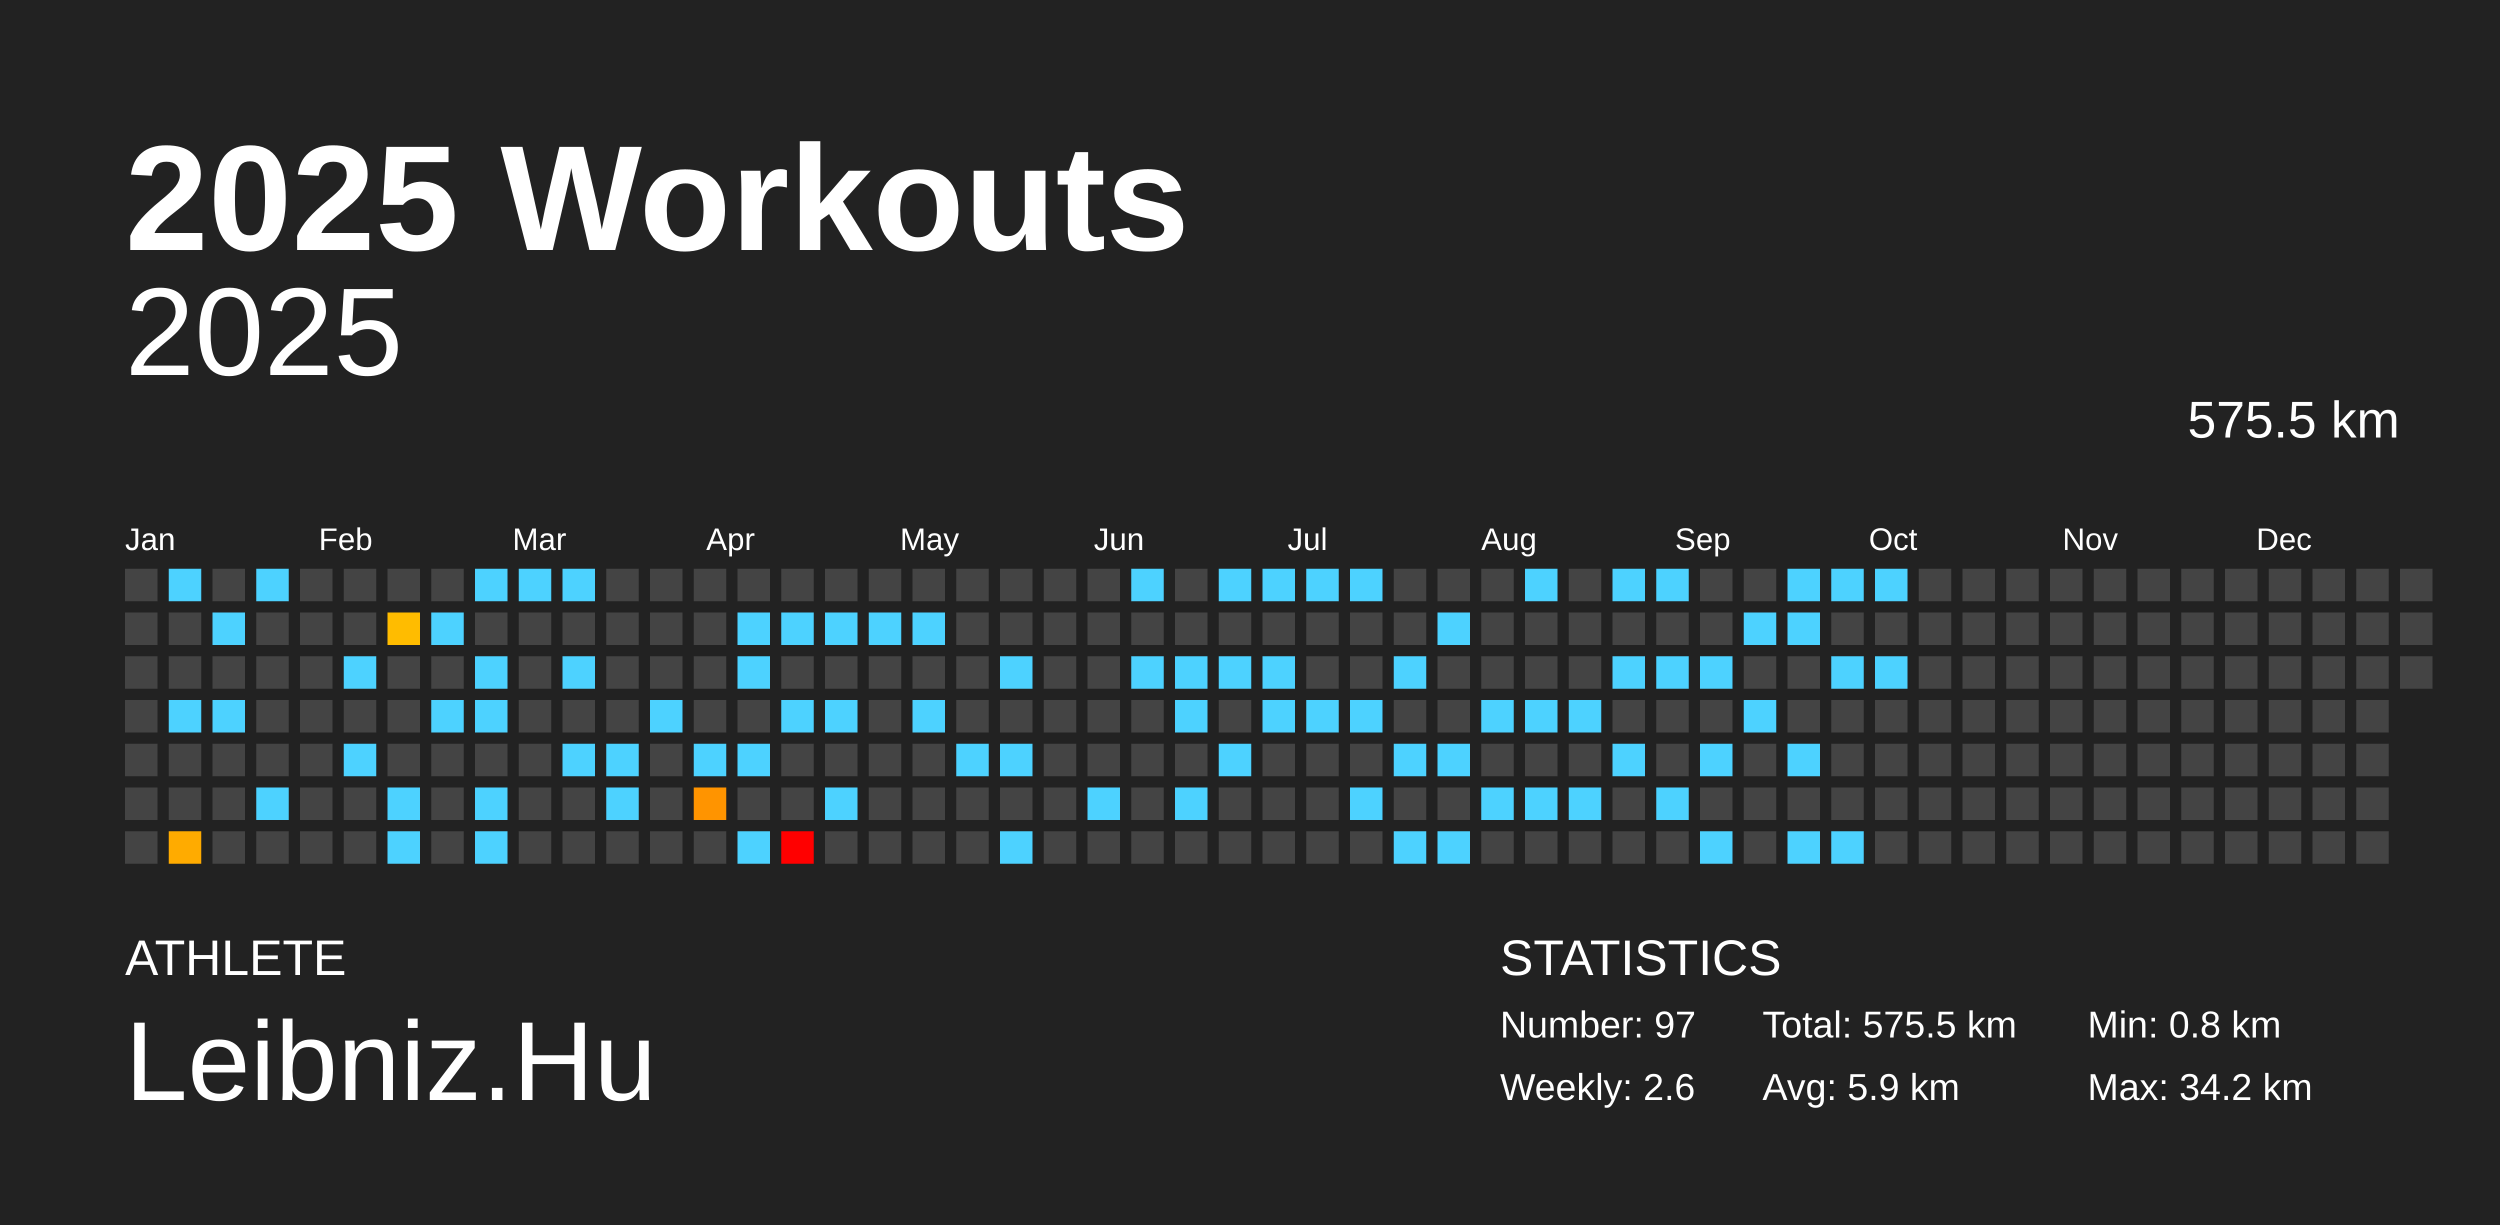
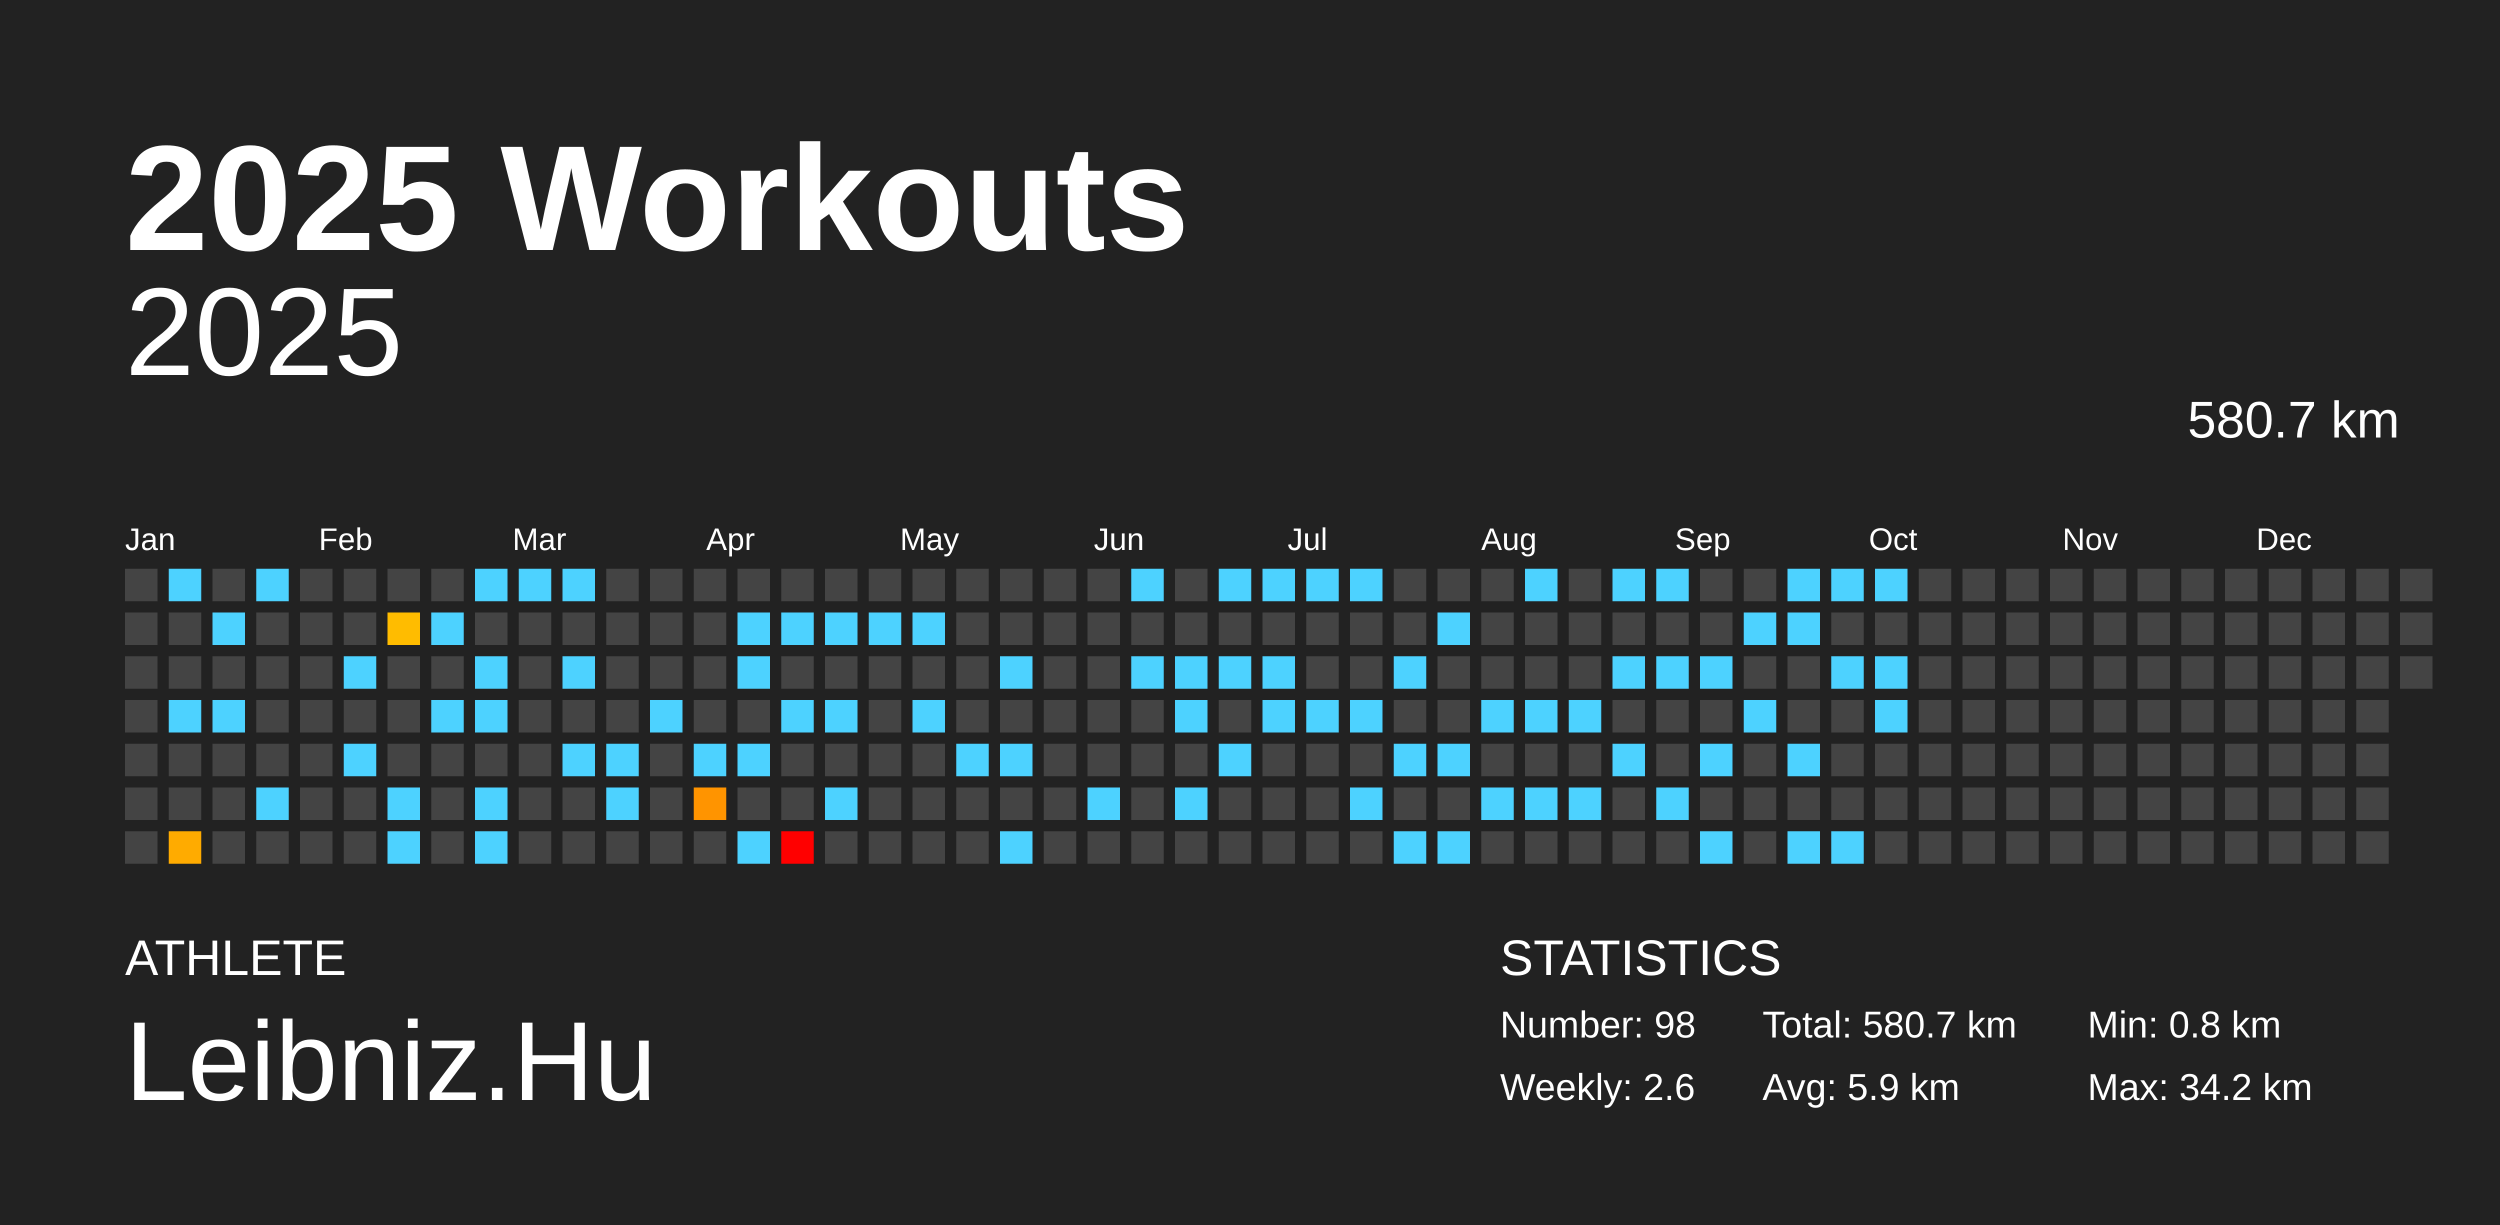
<svg xmlns="http://www.w3.org/2000/svg" baseProfile="full" height="98mm" version="1.1" viewBox="0,0,200,98" width="200mm">
  <defs />
  <rect fill="#222222" height="98" width="200" x="0" y="0" />
  <text fill="#FFFFFF" style="font-size:12px; font-family:Arial; font-weight:bold;" x="10" y="20">2025 Workouts</text>
  <text fill="#FFFFFF" style="font-size:4px; font-family:Arial" x="10" y="78">ATHLETE</text>
  <text fill="#FFFFFF" style="font-size:9px; font-family:Arial" x="10" y="88">Leibniz.Hu</text>
  <text fill="#FFFFFF" style="font-size:4px; font-family:Arial" x="120" y="78">STATISTICS</text>
-   <text fill="#FFFFFF" style="font-size:3px; font-family:Arial" x="120" y="83">Number: 97</text>
+   <text fill="#FFFFFF" style="font-size:3px; font-family:Arial" x="120" y="83">Number: 98</text>
  <text fill="#FFFFFF" style="font-size:3px; font-family:Arial" x="120" y="88">Weekly: 2.6</text>
-   <text fill="#FFFFFF" style="font-size:3px; font-family:Arial" x="141" y="83">Total: 575.5 km</text>
+   <text fill="#FFFFFF" style="font-size:3px; font-family:Arial" x="141" y="83">Total: 580.7 km</text>
  <text fill="#FFFFFF" style="font-size:3px; font-family:Arial" x="141" y="88">Avg: 5.9 km</text>
  <text fill="#FFFFFF" style="font-size:3px; font-family:Arial" x="167" y="83">Min: 0.8 km</text>
  <text fill="#FFFFFF" style="font-size:3px; font-family:Arial" x="167" y="88">Max: 34.2 km</text>
  <text alignment-baseline="hanging" fill="#FFFFFF" style="font-size:10.0px; font-family:Arial;" x="10" y="30">2025</text>
-   <text alignment-baseline="hanging" fill="#FFFFFF" style="font-size:4.125px; font-family:Arial;" x="175" y="35">575.5 km</text>
+   <text alignment-baseline="hanging" fill="#FFFFFF" style="font-size:4.125px; font-family:Arial;" x="175" y="35">580.7 km</text>
  <text fill="#FFFFFF" style="font-size:2.5px; font-family:Arial" x="10.0" y="44">Jan</text>
  <text fill="#FFFFFF" style="font-size:2.5px; font-family:Arial" x="25.5" y="44">Feb</text>
  <text fill="#FFFFFF" style="font-size:2.5px; font-family:Arial" x="41.0" y="44">Mar</text>
  <text fill="#FFFFFF" style="font-size:2.5px; font-family:Arial" x="56.5" y="44">Apr</text>
  <text fill="#FFFFFF" style="font-size:2.5px; font-family:Arial" x="72.0" y="44">May</text>
  <text fill="#FFFFFF" style="font-size:2.5px; font-family:Arial" x="87.5" y="44">Jun</text>
  <text fill="#FFFFFF" style="font-size:2.5px; font-family:Arial" x="103.0" y="44">Jul</text>
  <text fill="#FFFFFF" style="font-size:2.5px; font-family:Arial" x="118.5" y="44">Aug</text>
  <text fill="#FFFFFF" style="font-size:2.5px; font-family:Arial" x="134.0" y="44">Sep</text>
  <text fill="#FFFFFF" style="font-size:2.5px; font-family:Arial" x="149.5" y="44">Oct</text>
  <text fill="#FFFFFF" style="font-size:2.5px; font-family:Arial" x="165.0" y="44">Nov</text>
  <text fill="#FFFFFF" style="font-size:2.5px; font-family:Arial" x="180.5" y="44">Dec</text>
  <rect fill="#444444" height="2.6" width="2.6" x="10.0" y="45.5" />
  <rect fill="#444444" height="2.6" width="2.6" x="10.0" y="49.0" />
  <rect fill="#444444" height="2.6" width="2.6" x="10.0" y="52.5" />
  <rect fill="#444444" height="2.6" width="2.6" x="10.0" y="56.0" />
  <rect fill="#444444" height="2.6" width="2.6" x="10.0" y="59.5" />
  <rect fill="#444444" height="2.6" width="2.6" x="10.0" y="63.0" />
  <rect fill="#444444" height="2.6" width="2.6" x="10.0" y="66.5" />
  <rect fill="#4dd2ff" height="2.6" width="2.6" x="13.5" y="45.5" />
  <rect fill="#444444" height="2.6" width="2.6" x="13.5" y="49.0" />
  <rect fill="#444444" height="2.6" width="2.6" x="13.5" y="52.5" />
  <rect fill="#4dd2ff" height="2.6" width="2.6" x="13.5" y="56.0" />
  <rect fill="#444444" height="2.6" width="2.6" x="13.5" y="59.5" />
  <rect fill="#444444" height="2.6" width="2.6" x="13.5" y="63.0" />
  <rect fill="#ffab00" height="2.6" width="2.6" x="13.5" y="66.5" />
  <rect fill="#444444" height="2.6" width="2.6" x="17.0" y="45.5" />
  <rect fill="#4dd2ff" height="2.6" width="2.6" x="17.0" y="49.0" />
  <rect fill="#444444" height="2.6" width="2.6" x="17.0" y="52.5" />
  <rect fill="#4dd2ff" height="2.6" width="2.6" x="17.0" y="56.0" />
  <rect fill="#444444" height="2.6" width="2.6" x="17.0" y="59.5" />
  <rect fill="#444444" height="2.6" width="2.6" x="17.0" y="63.0" />
  <rect fill="#444444" height="2.6" width="2.6" x="17.0" y="66.5" />
  <rect fill="#4dd2ff" height="2.6" width="2.6" x="20.5" y="45.5" />
  <rect fill="#444444" height="2.6" width="2.6" x="20.5" y="49.0" />
  <rect fill="#444444" height="2.6" width="2.6" x="20.5" y="52.5" />
  <rect fill="#444444" height="2.6" width="2.6" x="20.5" y="56.0" />
  <rect fill="#444444" height="2.6" width="2.6" x="20.5" y="59.5" />
  <rect fill="#4dd2ff" height="2.6" width="2.6" x="20.5" y="63.0" />
  <rect fill="#444444" height="2.6" width="2.6" x="20.5" y="66.5" />
  <rect fill="#444444" height="2.6" width="2.6" x="24.0" y="45.5" />
  <rect fill="#444444" height="2.6" width="2.6" x="24.0" y="49.0" />
  <rect fill="#444444" height="2.6" width="2.6" x="24.0" y="52.5" />
  <rect fill="#444444" height="2.6" width="2.6" x="24.0" y="56.0" />
  <rect fill="#444444" height="2.6" width="2.6" x="24.0" y="59.5" />
  <rect fill="#444444" height="2.6" width="2.6" x="24.0" y="63.0" />
  <rect fill="#444444" height="2.6" width="2.6" x="24.0" y="66.5" />
  <rect fill="#444444" height="2.6" width="2.6" x="27.5" y="45.5" />
  <rect fill="#444444" height="2.6" width="2.6" x="27.5" y="49.0" />
  <rect fill="#4dd2ff" height="2.6" width="2.6" x="27.5" y="52.5" />
  <rect fill="#444444" height="2.6" width="2.6" x="27.5" y="56.0" />
  <rect fill="#4dd2ff" height="2.6" width="2.6" x="27.5" y="59.5" />
  <rect fill="#444444" height="2.6" width="2.6" x="27.5" y="63.0" />
  <rect fill="#444444" height="2.6" width="2.6" x="27.5" y="66.5" />
  <rect fill="#444444" height="2.6" width="2.6" x="31.0" y="45.5" />
  <rect fill="#ffbc00" height="2.6" width="2.6" x="31.0" y="49.0" />
  <rect fill="#444444" height="2.6" width="2.6" x="31.0" y="52.5" />
  <rect fill="#444444" height="2.6" width="2.6" x="31.0" y="56.0" />
  <rect fill="#444444" height="2.6" width="2.6" x="31.0" y="59.5" />
  <rect fill="#4dd2ff" height="2.6" width="2.6" x="31.0" y="63.0" />
  <rect fill="#4dd2ff" height="2.6" width="2.6" x="31.0" y="66.5" />
  <rect fill="#444444" height="2.6" width="2.6" x="34.5" y="45.5" />
  <rect fill="#4dd2ff" height="2.6" width="2.6" x="34.5" y="49.0" />
  <rect fill="#444444" height="2.6" width="2.6" x="34.5" y="52.5" />
  <rect fill="#4dd2ff" height="2.6" width="2.6" x="34.5" y="56.0" />
  <rect fill="#444444" height="2.6" width="2.6" x="34.5" y="59.5" />
  <rect fill="#444444" height="2.6" width="2.6" x="34.5" y="63.0" />
  <rect fill="#444444" height="2.6" width="2.6" x="34.5" y="66.5" />
  <rect fill="#4dd2ff" height="2.6" width="2.6" x="38.0" y="45.5" />
  <rect fill="#444444" height="2.6" width="2.6" x="38.0" y="49.0" />
  <rect fill="#4dd2ff" height="2.6" width="2.6" x="38.0" y="52.5" />
  <rect fill="#4dd2ff" height="2.6" width="2.6" x="38.0" y="56.0" />
  <rect fill="#444444" height="2.6" width="2.6" x="38.0" y="59.5" />
  <rect fill="#4dd2ff" height="2.6" width="2.6" x="38.0" y="63.0" />
  <rect fill="#4dd2ff" height="2.6" width="2.6" x="38.0" y="66.5" />
  <rect fill="#4dd2ff" height="2.6" width="2.6" x="41.5" y="45.5" />
  <rect fill="#444444" height="2.6" width="2.6" x="41.5" y="49.0" />
  <rect fill="#444444" height="2.6" width="2.6" x="41.5" y="52.5" />
  <rect fill="#444444" height="2.6" width="2.6" x="41.5" y="56.0" />
  <rect fill="#444444" height="2.6" width="2.6" x="41.5" y="59.5" />
  <rect fill="#444444" height="2.6" width="2.6" x="41.5" y="63.0" />
  <rect fill="#444444" height="2.6" width="2.6" x="41.5" y="66.5" />
  <rect fill="#4dd2ff" height="2.6" width="2.6" x="45.0" y="45.5" />
  <rect fill="#444444" height="2.6" width="2.6" x="45.0" y="49.0" />
  <rect fill="#4dd2ff" height="2.6" width="2.6" x="45.0" y="52.5" />
  <rect fill="#444444" height="2.6" width="2.6" x="45.0" y="56.0" />
  <rect fill="#4dd2ff" height="2.6" width="2.6" x="45.0" y="59.5" />
  <rect fill="#444444" height="2.6" width="2.6" x="45.0" y="63.0" />
  <rect fill="#444444" height="2.6" width="2.6" x="45.0" y="66.5" />
  <rect fill="#444444" height="2.6" width="2.6" x="48.5" y="45.5" />
  <rect fill="#444444" height="2.6" width="2.6" x="48.5" y="49.0" />
  <rect fill="#444444" height="2.6" width="2.6" x="48.5" y="52.5" />
  <rect fill="#444444" height="2.6" width="2.6" x="48.5" y="56.0" />
  <rect fill="#4dd2ff" height="2.6" width="2.6" x="48.5" y="59.5" />
  <rect fill="#4dd2ff" height="2.6" width="2.6" x="48.5" y="63.0" />
  <rect fill="#444444" height="2.6" width="2.6" x="48.5" y="66.5" />
  <rect fill="#444444" height="2.6" width="2.6" x="52.0" y="45.5" />
  <rect fill="#444444" height="2.6" width="2.6" x="52.0" y="49.0" />
  <rect fill="#444444" height="2.6" width="2.6" x="52.0" y="52.5" />
  <rect fill="#4dd2ff" height="2.6" width="2.6" x="52.0" y="56.0" />
  <rect fill="#444444" height="2.6" width="2.6" x="52.0" y="59.5" />
  <rect fill="#444444" height="2.6" width="2.6" x="52.0" y="63.0" />
  <rect fill="#444444" height="2.6" width="2.6" x="52.0" y="66.5" />
  <rect fill="#444444" height="2.6" width="2.6" x="55.5" y="45.5" />
  <rect fill="#444444" height="2.6" width="2.6" x="55.5" y="49.0" />
  <rect fill="#444444" height="2.6" width="2.6" x="55.5" y="52.5" />
  <rect fill="#444444" height="2.6" width="2.6" x="55.5" y="56.0" />
  <rect fill="#4dd2ff" height="2.6" width="2.6" x="55.5" y="59.5" />
  <rect fill="#ff9400" height="2.6" width="2.6" x="55.5" y="63.0" />
  <rect fill="#444444" height="2.6" width="2.6" x="55.5" y="66.5" />
  <rect fill="#444444" height="2.6" width="2.6" x="59.0" y="45.5" />
  <rect fill="#4dd2ff" height="2.6" width="2.6" x="59.0" y="49.0" />
  <rect fill="#4dd2ff" height="2.6" width="2.6" x="59.0" y="52.5" />
  <rect fill="#444444" height="2.6" width="2.6" x="59.0" y="56.0" />
  <rect fill="#4dd2ff" height="2.6" width="2.6" x="59.0" y="59.5" />
  <rect fill="#444444" height="2.6" width="2.6" x="59.0" y="63.0" />
  <rect fill="#4dd2ff" height="2.6" width="2.6" x="59.0" y="66.5" />
  <rect fill="#444444" height="2.6" width="2.6" x="62.5" y="45.5" />
  <rect fill="#4dd2ff" height="2.6" width="2.6" x="62.5" y="49.0" />
  <rect fill="#444444" height="2.6" width="2.6" x="62.5" y="52.5" />
  <rect fill="#4dd2ff" height="2.6" width="2.6" x="62.5" y="56.0" />
  <rect fill="#444444" height="2.6" width="2.6" x="62.5" y="59.5" />
  <rect fill="#444444" height="2.6" width="2.6" x="62.5" y="63.0" />
  <rect fill="red" height="2.6" width="2.6" x="62.5" y="66.5" />
  <rect fill="#444444" height="2.6" width="2.6" x="66.0" y="45.5" />
  <rect fill="#4dd2ff" height="2.6" width="2.6" x="66.0" y="49.0" />
  <rect fill="#444444" height="2.6" width="2.6" x="66.0" y="52.5" />
  <rect fill="#4dd2ff" height="2.6" width="2.6" x="66.0" y="56.0" />
  <rect fill="#444444" height="2.6" width="2.6" x="66.0" y="59.5" />
  <rect fill="#4dd2ff" height="2.6" width="2.6" x="66.0" y="63.0" />
  <rect fill="#444444" height="2.6" width="2.6" x="66.0" y="66.5" />
  <rect fill="#444444" height="2.6" width="2.6" x="69.5" y="45.5" />
  <rect fill="#4dd2ff" height="2.6" width="2.6" x="69.5" y="49.0" />
  <rect fill="#444444" height="2.6" width="2.6" x="69.5" y="52.5" />
  <rect fill="#444444" height="2.6" width="2.6" x="69.5" y="56.0" />
  <rect fill="#444444" height="2.6" width="2.6" x="69.5" y="59.5" />
  <rect fill="#444444" height="2.6" width="2.6" x="69.5" y="63.0" />
  <rect fill="#444444" height="2.6" width="2.6" x="69.5" y="66.5" />
  <rect fill="#444444" height="2.6" width="2.6" x="73.0" y="45.5" />
  <rect fill="#4dd2ff" height="2.6" width="2.6" x="73.0" y="49.0" />
  <rect fill="#444444" height="2.6" width="2.6" x="73.0" y="52.5" />
  <rect fill="#4dd2ff" height="2.6" width="2.6" x="73.0" y="56.0" />
  <rect fill="#444444" height="2.6" width="2.6" x="73.0" y="59.5" />
  <rect fill="#444444" height="2.6" width="2.6" x="73.0" y="63.0" />
  <rect fill="#444444" height="2.6" width="2.6" x="73.0" y="66.5" />
  <rect fill="#444444" height="2.6" width="2.6" x="76.5" y="45.5" />
  <rect fill="#444444" height="2.6" width="2.6" x="76.5" y="49.0" />
  <rect fill="#444444" height="2.6" width="2.6" x="76.5" y="52.5" />
  <rect fill="#444444" height="2.6" width="2.6" x="76.5" y="56.0" />
  <rect fill="#4dd2ff" height="2.6" width="2.6" x="76.5" y="59.5" />
  <rect fill="#444444" height="2.6" width="2.6" x="76.5" y="63.0" />
  <rect fill="#444444" height="2.6" width="2.6" x="76.5" y="66.5" />
  <rect fill="#444444" height="2.6" width="2.6" x="80.0" y="45.5" />
  <rect fill="#444444" height="2.6" width="2.6" x="80.0" y="49.0" />
  <rect fill="#4dd2ff" height="2.6" width="2.6" x="80.0" y="52.5" />
  <rect fill="#444444" height="2.6" width="2.6" x="80.0" y="56.0" />
  <rect fill="#4dd2ff" height="2.6" width="2.6" x="80.0" y="59.5" />
  <rect fill="#444444" height="2.6" width="2.6" x="80.0" y="63.0" />
  <rect fill="#4dd2ff" height="2.6" width="2.6" x="80.0" y="66.5" />
  <rect fill="#444444" height="2.6" width="2.6" x="83.5" y="45.5" />
  <rect fill="#444444" height="2.6" width="2.6" x="83.5" y="49.0" />
  <rect fill="#444444" height="2.6" width="2.6" x="83.5" y="52.5" />
  <rect fill="#444444" height="2.6" width="2.6" x="83.5" y="56.0" />
  <rect fill="#444444" height="2.6" width="2.6" x="83.5" y="59.5" />
  <rect fill="#444444" height="2.6" width="2.6" x="83.5" y="63.0" />
  <rect fill="#444444" height="2.6" width="2.6" x="83.5" y="66.5" />
  <rect fill="#444444" height="2.6" width="2.6" x="87.0" y="45.5" />
  <rect fill="#444444" height="2.6" width="2.6" x="87.0" y="49.0" />
  <rect fill="#444444" height="2.6" width="2.6" x="87.0" y="52.5" />
  <rect fill="#444444" height="2.6" width="2.6" x="87.0" y="56.0" />
  <rect fill="#444444" height="2.6" width="2.6" x="87.0" y="59.5" />
  <rect fill="#4dd2ff" height="2.6" width="2.6" x="87.0" y="63.0" />
  <rect fill="#444444" height="2.6" width="2.6" x="87.0" y="66.5" />
  <rect fill="#4dd2ff" height="2.6" width="2.6" x="90.5" y="45.5" />
  <rect fill="#444444" height="2.6" width="2.6" x="90.5" y="49.0" />
  <rect fill="#4dd2ff" height="2.6" width="2.6" x="90.5" y="52.5" />
  <rect fill="#444444" height="2.6" width="2.6" x="90.5" y="56.0" />
  <rect fill="#444444" height="2.6" width="2.6" x="90.5" y="59.5" />
  <rect fill="#444444" height="2.6" width="2.6" x="90.5" y="63.0" />
  <rect fill="#444444" height="2.6" width="2.6" x="90.5" y="66.5" />
  <rect fill="#444444" height="2.6" width="2.6" x="94.0" y="45.5" />
  <rect fill="#444444" height="2.6" width="2.6" x="94.0" y="49.0" />
  <rect fill="#4dd2ff" height="2.6" width="2.6" x="94.0" y="52.5" />
  <rect fill="#4dd2ff" height="2.6" width="2.6" x="94.0" y="56.0" />
  <rect fill="#444444" height="2.6" width="2.6" x="94.0" y="59.5" />
  <rect fill="#4dd2ff" height="2.6" width="2.6" x="94.0" y="63.0" />
  <rect fill="#444444" height="2.6" width="2.6" x="94.0" y="66.5" />
  <rect fill="#4dd2ff" height="2.6" width="2.6" x="97.5" y="45.5" />
  <rect fill="#444444" height="2.6" width="2.6" x="97.5" y="49.0" />
  <rect fill="#4dd2ff" height="2.6" width="2.6" x="97.5" y="52.5" />
  <rect fill="#444444" height="2.6" width="2.6" x="97.5" y="56.0" />
  <rect fill="#4dd2ff" height="2.6" width="2.6" x="97.5" y="59.5" />
  <rect fill="#444444" height="2.6" width="2.6" x="97.5" y="63.0" />
  <rect fill="#444444" height="2.6" width="2.6" x="97.5" y="66.5" />
  <rect fill="#4dd2ff" height="2.6" width="2.6" x="101.0" y="45.5" />
  <rect fill="#444444" height="2.6" width="2.6" x="101.0" y="49.0" />
  <rect fill="#4dd2ff" height="2.6" width="2.6" x="101.0" y="52.5" />
  <rect fill="#4dd2ff" height="2.6" width="2.6" x="101.0" y="56.0" />
  <rect fill="#444444" height="2.6" width="2.6" x="101.0" y="59.5" />
  <rect fill="#444444" height="2.6" width="2.6" x="101.0" y="63.0" />
  <rect fill="#444444" height="2.6" width="2.6" x="101.0" y="66.5" />
  <rect fill="#4dd2ff" height="2.6" width="2.6" x="104.5" y="45.5" />
  <rect fill="#444444" height="2.6" width="2.6" x="104.5" y="49.0" />
  <rect fill="#444444" height="2.6" width="2.6" x="104.5" y="52.5" />
  <rect fill="#4dd2ff" height="2.6" width="2.6" x="104.5" y="56.0" />
  <rect fill="#444444" height="2.6" width="2.6" x="104.5" y="59.5" />
  <rect fill="#444444" height="2.6" width="2.6" x="104.5" y="63.0" />
  <rect fill="#444444" height="2.6" width="2.6" x="104.5" y="66.5" />
  <rect fill="#4dd2ff" height="2.6" width="2.6" x="108.0" y="45.5" />
  <rect fill="#444444" height="2.6" width="2.6" x="108.0" y="49.0" />
  <rect fill="#444444" height="2.6" width="2.6" x="108.0" y="52.5" />
  <rect fill="#4dd2ff" height="2.6" width="2.6" x="108.0" y="56.0" />
  <rect fill="#444444" height="2.6" width="2.6" x="108.0" y="59.5" />
  <rect fill="#4dd2ff" height="2.6" width="2.6" x="108.0" y="63.0" />
  <rect fill="#444444" height="2.6" width="2.6" x="108.0" y="66.5" />
  <rect fill="#444444" height="2.6" width="2.6" x="111.5" y="45.5" />
  <rect fill="#444444" height="2.6" width="2.6" x="111.5" y="49.0" />
  <rect fill="#4dd2ff" height="2.6" width="2.6" x="111.5" y="52.5" />
  <rect fill="#444444" height="2.6" width="2.6" x="111.5" y="56.0" />
  <rect fill="#4dd2ff" height="2.6" width="2.6" x="111.5" y="59.5" />
  <rect fill="#444444" height="2.6" width="2.6" x="111.5" y="63.0" />
  <rect fill="#4dd2ff" height="2.6" width="2.6" x="111.5" y="66.5" />
  <rect fill="#444444" height="2.6" width="2.6" x="115.0" y="45.5" />
  <rect fill="#4dd2ff" height="2.6" width="2.6" x="115.0" y="49.0" />
  <rect fill="#444444" height="2.6" width="2.6" x="115.0" y="52.5" />
  <rect fill="#444444" height="2.6" width="2.6" x="115.0" y="56.0" />
  <rect fill="#4dd2ff" height="2.6" width="2.6" x="115.0" y="59.5" />
  <rect fill="#444444" height="2.6" width="2.6" x="115.0" y="63.0" />
  <rect fill="#4dd2ff" height="2.6" width="2.6" x="115.0" y="66.5" />
  <rect fill="#444444" height="2.6" width="2.6" x="118.5" y="45.5" />
  <rect fill="#444444" height="2.6" width="2.6" x="118.5" y="49.0" />
  <rect fill="#444444" height="2.6" width="2.6" x="118.5" y="52.5" />
  <rect fill="#4dd2ff" height="2.6" width="2.6" x="118.5" y="56.0" />
  <rect fill="#444444" height="2.6" width="2.6" x="118.5" y="59.5" />
  <rect fill="#4dd2ff" height="2.6" width="2.6" x="118.5" y="63.0" />
  <rect fill="#444444" height="2.6" width="2.6" x="118.5" y="66.5" />
  <rect fill="#4dd2ff" height="2.6" width="2.6" x="122.0" y="45.5" />
  <rect fill="#444444" height="2.6" width="2.6" x="122.0" y="49.0" />
  <rect fill="#444444" height="2.6" width="2.6" x="122.0" y="52.5" />
  <rect fill="#4dd2ff" height="2.6" width="2.6" x="122.0" y="56.0" />
  <rect fill="#444444" height="2.6" width="2.6" x="122.0" y="59.5" />
  <rect fill="#4dd2ff" height="2.6" width="2.6" x="122.0" y="63.0" />
  <rect fill="#444444" height="2.6" width="2.6" x="122.0" y="66.5" />
  <rect fill="#444444" height="2.6" width="2.6" x="125.5" y="45.5" />
  <rect fill="#444444" height="2.6" width="2.6" x="125.5" y="49.0" />
  <rect fill="#444444" height="2.6" width="2.6" x="125.5" y="52.5" />
  <rect fill="#4dd2ff" height="2.6" width="2.6" x="125.5" y="56.0" />
  <rect fill="#444444" height="2.6" width="2.6" x="125.5" y="59.5" />
  <rect fill="#4dd2ff" height="2.6" width="2.6" x="125.5" y="63.0" />
  <rect fill="#444444" height="2.6" width="2.6" x="125.5" y="66.5" />
  <rect fill="#4dd2ff" height="2.6" width="2.6" x="129.0" y="45.5" />
  <rect fill="#444444" height="2.6" width="2.6" x="129.0" y="49.0" />
  <rect fill="#4dd2ff" height="2.6" width="2.6" x="129.0" y="52.5" />
  <rect fill="#444444" height="2.6" width="2.6" x="129.0" y="56.0" />
  <rect fill="#4dd2ff" height="2.6" width="2.6" x="129.0" y="59.5" />
  <rect fill="#444444" height="2.6" width="2.6" x="129.0" y="63.0" />
  <rect fill="#444444" height="2.6" width="2.6" x="129.0" y="66.5" />
  <rect fill="#4dd2ff" height="2.6" width="2.6" x="132.5" y="45.5" />
  <rect fill="#444444" height="2.6" width="2.6" x="132.5" y="49.0" />
  <rect fill="#4dd2ff" height="2.6" width="2.6" x="132.5" y="52.5" />
  <rect fill="#444444" height="2.6" width="2.6" x="132.5" y="56.0" />
  <rect fill="#444444" height="2.6" width="2.6" x="132.5" y="59.5" />
  <rect fill="#4dd2ff" height="2.6" width="2.6" x="132.5" y="63.0" />
  <rect fill="#444444" height="2.6" width="2.6" x="132.5" y="66.5" />
  <rect fill="#444444" height="2.6" width="2.6" x="136.0" y="45.5" />
  <rect fill="#444444" height="2.6" width="2.6" x="136.0" y="49.0" />
  <rect fill="#4dd2ff" height="2.6" width="2.6" x="136.0" y="52.5" />
  <rect fill="#444444" height="2.6" width="2.6" x="136.0" y="56.0" />
  <rect fill="#4dd2ff" height="2.6" width="2.6" x="136.0" y="59.5" />
  <rect fill="#444444" height="2.6" width="2.6" x="136.0" y="63.0" />
  <rect fill="#4dd2ff" height="2.6" width="2.6" x="136.0" y="66.5" />
  <rect fill="#444444" height="2.6" width="2.6" x="139.5" y="45.5" />
  <rect fill="#4dd2ff" height="2.6" width="2.6" x="139.5" y="49.0" />
  <rect fill="#444444" height="2.6" width="2.6" x="139.5" y="52.5" />
  <rect fill="#4dd2ff" height="2.6" width="2.6" x="139.5" y="56.0" />
  <rect fill="#444444" height="2.6" width="2.6" x="139.5" y="59.5" />
  <rect fill="#444444" height="2.6" width="2.6" x="139.5" y="63.0" />
  <rect fill="#444444" height="2.6" width="2.6" x="139.5" y="66.5" />
  <rect fill="#4dd2ff" height="2.6" width="2.6" x="143.0" y="45.5" />
  <rect fill="#4dd2ff" height="2.6" width="2.6" x="143.0" y="49.0" />
  <rect fill="#444444" height="2.6" width="2.6" x="143.0" y="52.5" />
  <rect fill="#444444" height="2.6" width="2.6" x="143.0" y="56.0" />
  <rect fill="#4dd2ff" height="2.6" width="2.6" x="143.0" y="59.5" />
  <rect fill="#444444" height="2.6" width="2.6" x="143.0" y="63.0" />
  <rect fill="#4dd2ff" height="2.6" width="2.6" x="143.0" y="66.5" />
  <rect fill="#4dd2ff" height="2.6" width="2.6" x="146.5" y="45.5" />
  <rect fill="#444444" height="2.6" width="2.6" x="146.5" y="49.0" />
  <rect fill="#4dd2ff" height="2.6" width="2.6" x="146.5" y="52.5" />
  <rect fill="#444444" height="2.6" width="2.6" x="146.5" y="56.0" />
  <rect fill="#444444" height="2.6" width="2.6" x="146.5" y="59.5" />
  <rect fill="#444444" height="2.6" width="2.6" x="146.5" y="63.0" />
  <rect fill="#4dd2ff" height="2.6" width="2.6" x="146.5" y="66.5" />
  <rect fill="#4dd2ff" height="2.6" width="2.6" x="150.0" y="45.5" />
  <rect fill="#444444" height="2.6" width="2.6" x="150.0" y="49.0" />
  <rect fill="#4dd2ff" height="2.6" width="2.6" x="150.0" y="52.5" />
-   <rect fill="#444444" height="2.6" width="2.6" x="150.0" y="56.0" />
+   <rect fill="#4dd2ff" height="2.6" width="2.6" x="150.0" y="56.0" />
  <rect fill="#444444" height="2.6" width="2.6" x="150.0" y="59.5" />
  <rect fill="#444444" height="2.6" width="2.6" x="150.0" y="63.0" />
  <rect fill="#444444" height="2.6" width="2.6" x="150.0" y="66.5" />
  <rect fill="#444444" height="2.6" width="2.6" x="153.5" y="45.5" />
  <rect fill="#444444" height="2.6" width="2.6" x="153.5" y="49.0" />
  <rect fill="#444444" height="2.6" width="2.6" x="153.5" y="52.5" />
  <rect fill="#444444" height="2.6" width="2.6" x="153.5" y="56.0" />
  <rect fill="#444444" height="2.6" width="2.6" x="153.5" y="59.5" />
  <rect fill="#444444" height="2.6" width="2.6" x="153.5" y="63.0" />
  <rect fill="#444444" height="2.6" width="2.6" x="153.5" y="66.5" />
  <rect fill="#444444" height="2.6" width="2.6" x="157.0" y="45.5" />
  <rect fill="#444444" height="2.6" width="2.6" x="157.0" y="49.0" />
  <rect fill="#444444" height="2.6" width="2.6" x="157.0" y="52.5" />
  <rect fill="#444444" height="2.6" width="2.6" x="157.0" y="56.0" />
  <rect fill="#444444" height="2.6" width="2.6" x="157.0" y="59.5" />
  <rect fill="#444444" height="2.6" width="2.6" x="157.0" y="63.0" />
  <rect fill="#444444" height="2.6" width="2.6" x="157.0" y="66.5" />
  <rect fill="#444444" height="2.6" width="2.6" x="160.5" y="45.5" />
  <rect fill="#444444" height="2.6" width="2.6" x="160.5" y="49.0" />
  <rect fill="#444444" height="2.6" width="2.6" x="160.5" y="52.5" />
  <rect fill="#444444" height="2.6" width="2.6" x="160.5" y="56.0" />
  <rect fill="#444444" height="2.6" width="2.6" x="160.5" y="59.5" />
  <rect fill="#444444" height="2.6" width="2.6" x="160.5" y="63.0" />
  <rect fill="#444444" height="2.6" width="2.6" x="160.5" y="66.5" />
  <rect fill="#444444" height="2.6" width="2.6" x="164.0" y="45.5" />
  <rect fill="#444444" height="2.6" width="2.6" x="164.0" y="49.0" />
  <rect fill="#444444" height="2.6" width="2.6" x="164.0" y="52.5" />
  <rect fill="#444444" height="2.6" width="2.6" x="164.0" y="56.0" />
  <rect fill="#444444" height="2.6" width="2.6" x="164.0" y="59.5" />
  <rect fill="#444444" height="2.6" width="2.6" x="164.0" y="63.0" />
  <rect fill="#444444" height="2.6" width="2.6" x="164.0" y="66.5" />
  <rect fill="#444444" height="2.6" width="2.6" x="167.5" y="45.5" />
  <rect fill="#444444" height="2.6" width="2.6" x="167.5" y="49.0" />
  <rect fill="#444444" height="2.6" width="2.6" x="167.5" y="52.5" />
  <rect fill="#444444" height="2.6" width="2.6" x="167.5" y="56.0" />
  <rect fill="#444444" height="2.6" width="2.6" x="167.5" y="59.5" />
  <rect fill="#444444" height="2.6" width="2.6" x="167.5" y="63.0" />
  <rect fill="#444444" height="2.6" width="2.6" x="167.5" y="66.5" />
  <rect fill="#444444" height="2.6" width="2.6" x="171.0" y="45.5" />
  <rect fill="#444444" height="2.6" width="2.6" x="171.0" y="49.0" />
  <rect fill="#444444" height="2.6" width="2.6" x="171.0" y="52.5" />
  <rect fill="#444444" height="2.6" width="2.6" x="171.0" y="56.0" />
  <rect fill="#444444" height="2.6" width="2.6" x="171.0" y="59.5" />
  <rect fill="#444444" height="2.6" width="2.6" x="171.0" y="63.0" />
  <rect fill="#444444" height="2.6" width="2.6" x="171.0" y="66.5" />
  <rect fill="#444444" height="2.6" width="2.6" x="174.5" y="45.5" />
  <rect fill="#444444" height="2.6" width="2.6" x="174.5" y="49.0" />
  <rect fill="#444444" height="2.6" width="2.6" x="174.5" y="52.5" />
  <rect fill="#444444" height="2.6" width="2.6" x="174.5" y="56.0" />
  <rect fill="#444444" height="2.6" width="2.6" x="174.5" y="59.5" />
  <rect fill="#444444" height="2.6" width="2.6" x="174.5" y="63.0" />
  <rect fill="#444444" height="2.6" width="2.6" x="174.5" y="66.5" />
  <rect fill="#444444" height="2.6" width="2.6" x="178.0" y="45.5" />
  <rect fill="#444444" height="2.6" width="2.6" x="178.0" y="49.0" />
  <rect fill="#444444" height="2.6" width="2.6" x="178.0" y="52.5" />
  <rect fill="#444444" height="2.6" width="2.6" x="178.0" y="56.0" />
  <rect fill="#444444" height="2.6" width="2.6" x="178.0" y="59.5" />
  <rect fill="#444444" height="2.6" width="2.6" x="178.0" y="63.0" />
  <rect fill="#444444" height="2.6" width="2.6" x="178.0" y="66.5" />
  <rect fill="#444444" height="2.6" width="2.6" x="181.5" y="45.5" />
  <rect fill="#444444" height="2.6" width="2.6" x="181.5" y="49.0" />
  <rect fill="#444444" height="2.6" width="2.6" x="181.5" y="52.5" />
  <rect fill="#444444" height="2.6" width="2.6" x="181.5" y="56.0" />
  <rect fill="#444444" height="2.6" width="2.6" x="181.5" y="59.5" />
  <rect fill="#444444" height="2.6" width="2.6" x="181.5" y="63.0" />
  <rect fill="#444444" height="2.6" width="2.6" x="181.5" y="66.5" />
  <rect fill="#444444" height="2.6" width="2.6" x="185.0" y="45.5" />
  <rect fill="#444444" height="2.6" width="2.6" x="185.0" y="49.0" />
  <rect fill="#444444" height="2.6" width="2.6" x="185.0" y="52.5" />
  <rect fill="#444444" height="2.6" width="2.6" x="185.0" y="56.0" />
  <rect fill="#444444" height="2.6" width="2.6" x="185.0" y="59.5" />
  <rect fill="#444444" height="2.6" width="2.6" x="185.0" y="63.0" />
  <rect fill="#444444" height="2.6" width="2.6" x="185.0" y="66.5" />
  <rect fill="#444444" height="2.6" width="2.6" x="188.5" y="45.5" />
  <rect fill="#444444" height="2.6" width="2.6" x="188.5" y="49.0" />
  <rect fill="#444444" height="2.6" width="2.6" x="188.5" y="52.5" />
  <rect fill="#444444" height="2.6" width="2.6" x="188.5" y="56.0" />
  <rect fill="#444444" height="2.6" width="2.6" x="188.5" y="59.5" />
  <rect fill="#444444" height="2.6" width="2.6" x="188.5" y="63.0" />
  <rect fill="#444444" height="2.6" width="2.6" x="188.5" y="66.5" />
  <rect fill="#444444" height="2.6" width="2.6" x="192.0" y="45.5" />
  <rect fill="#444444" height="2.6" width="2.6" x="192.0" y="49.0" />
  <rect fill="#444444" height="2.6" width="2.6" x="192.0" y="52.5" />
</svg>
